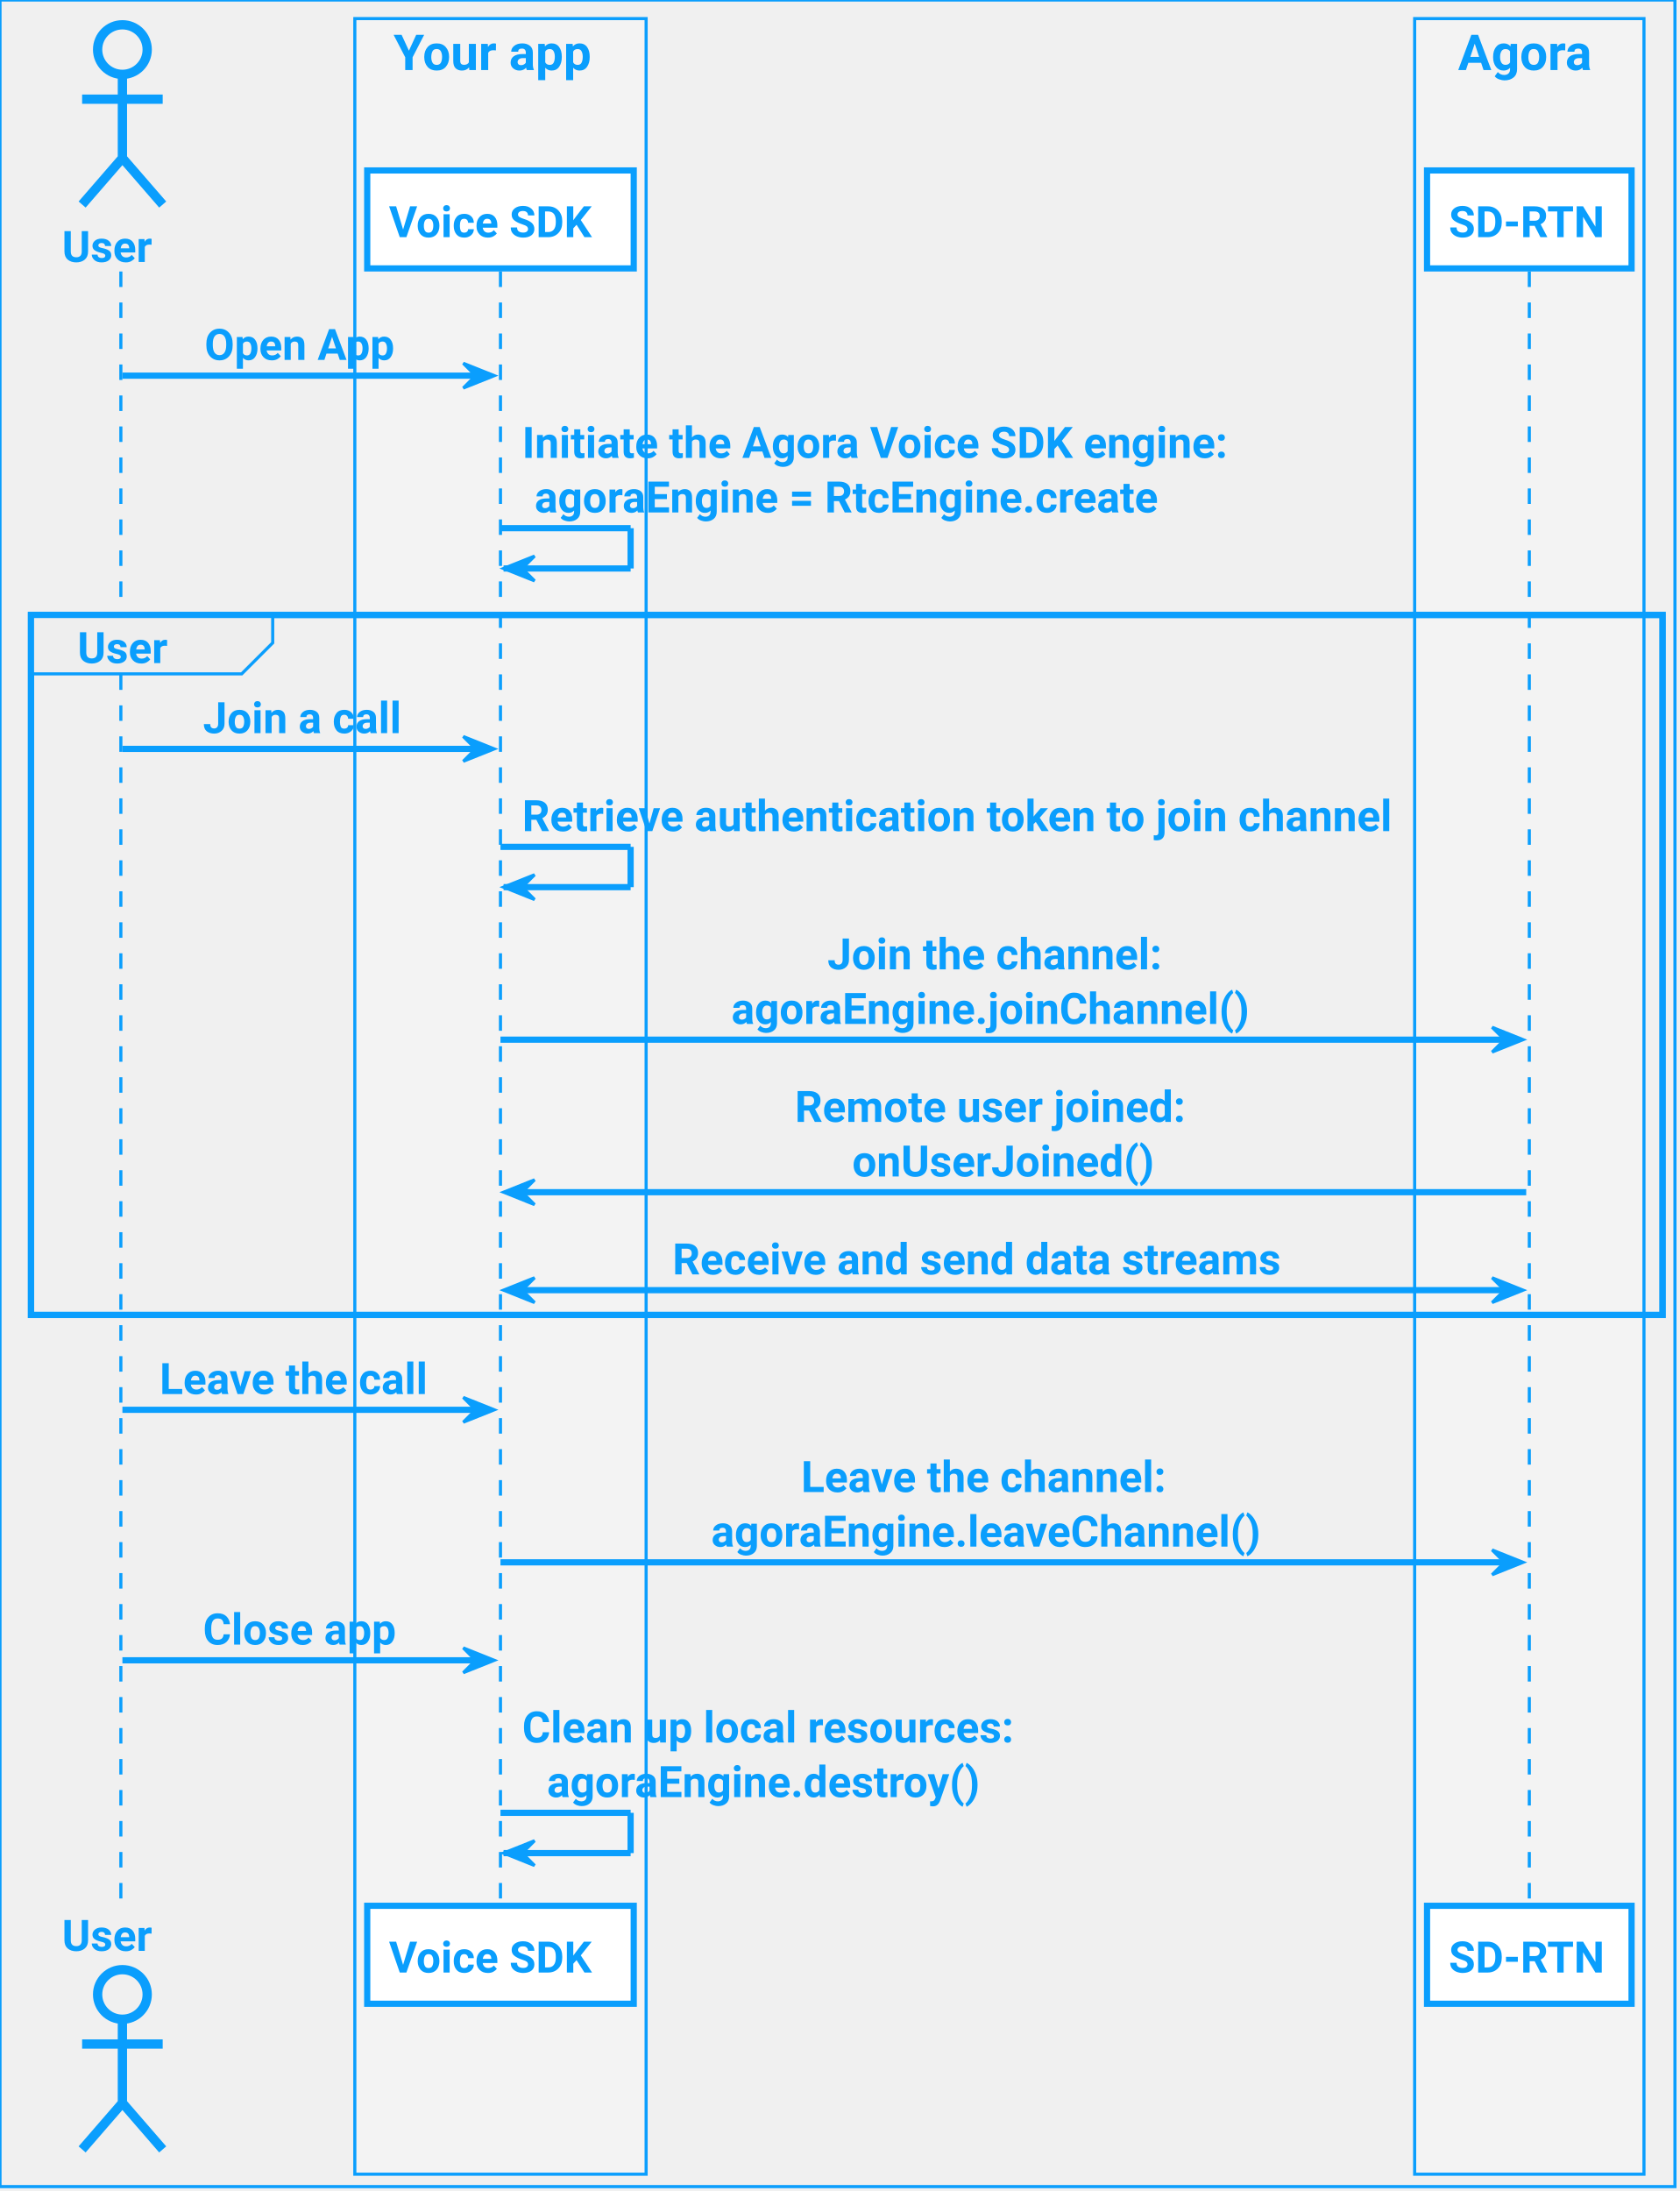
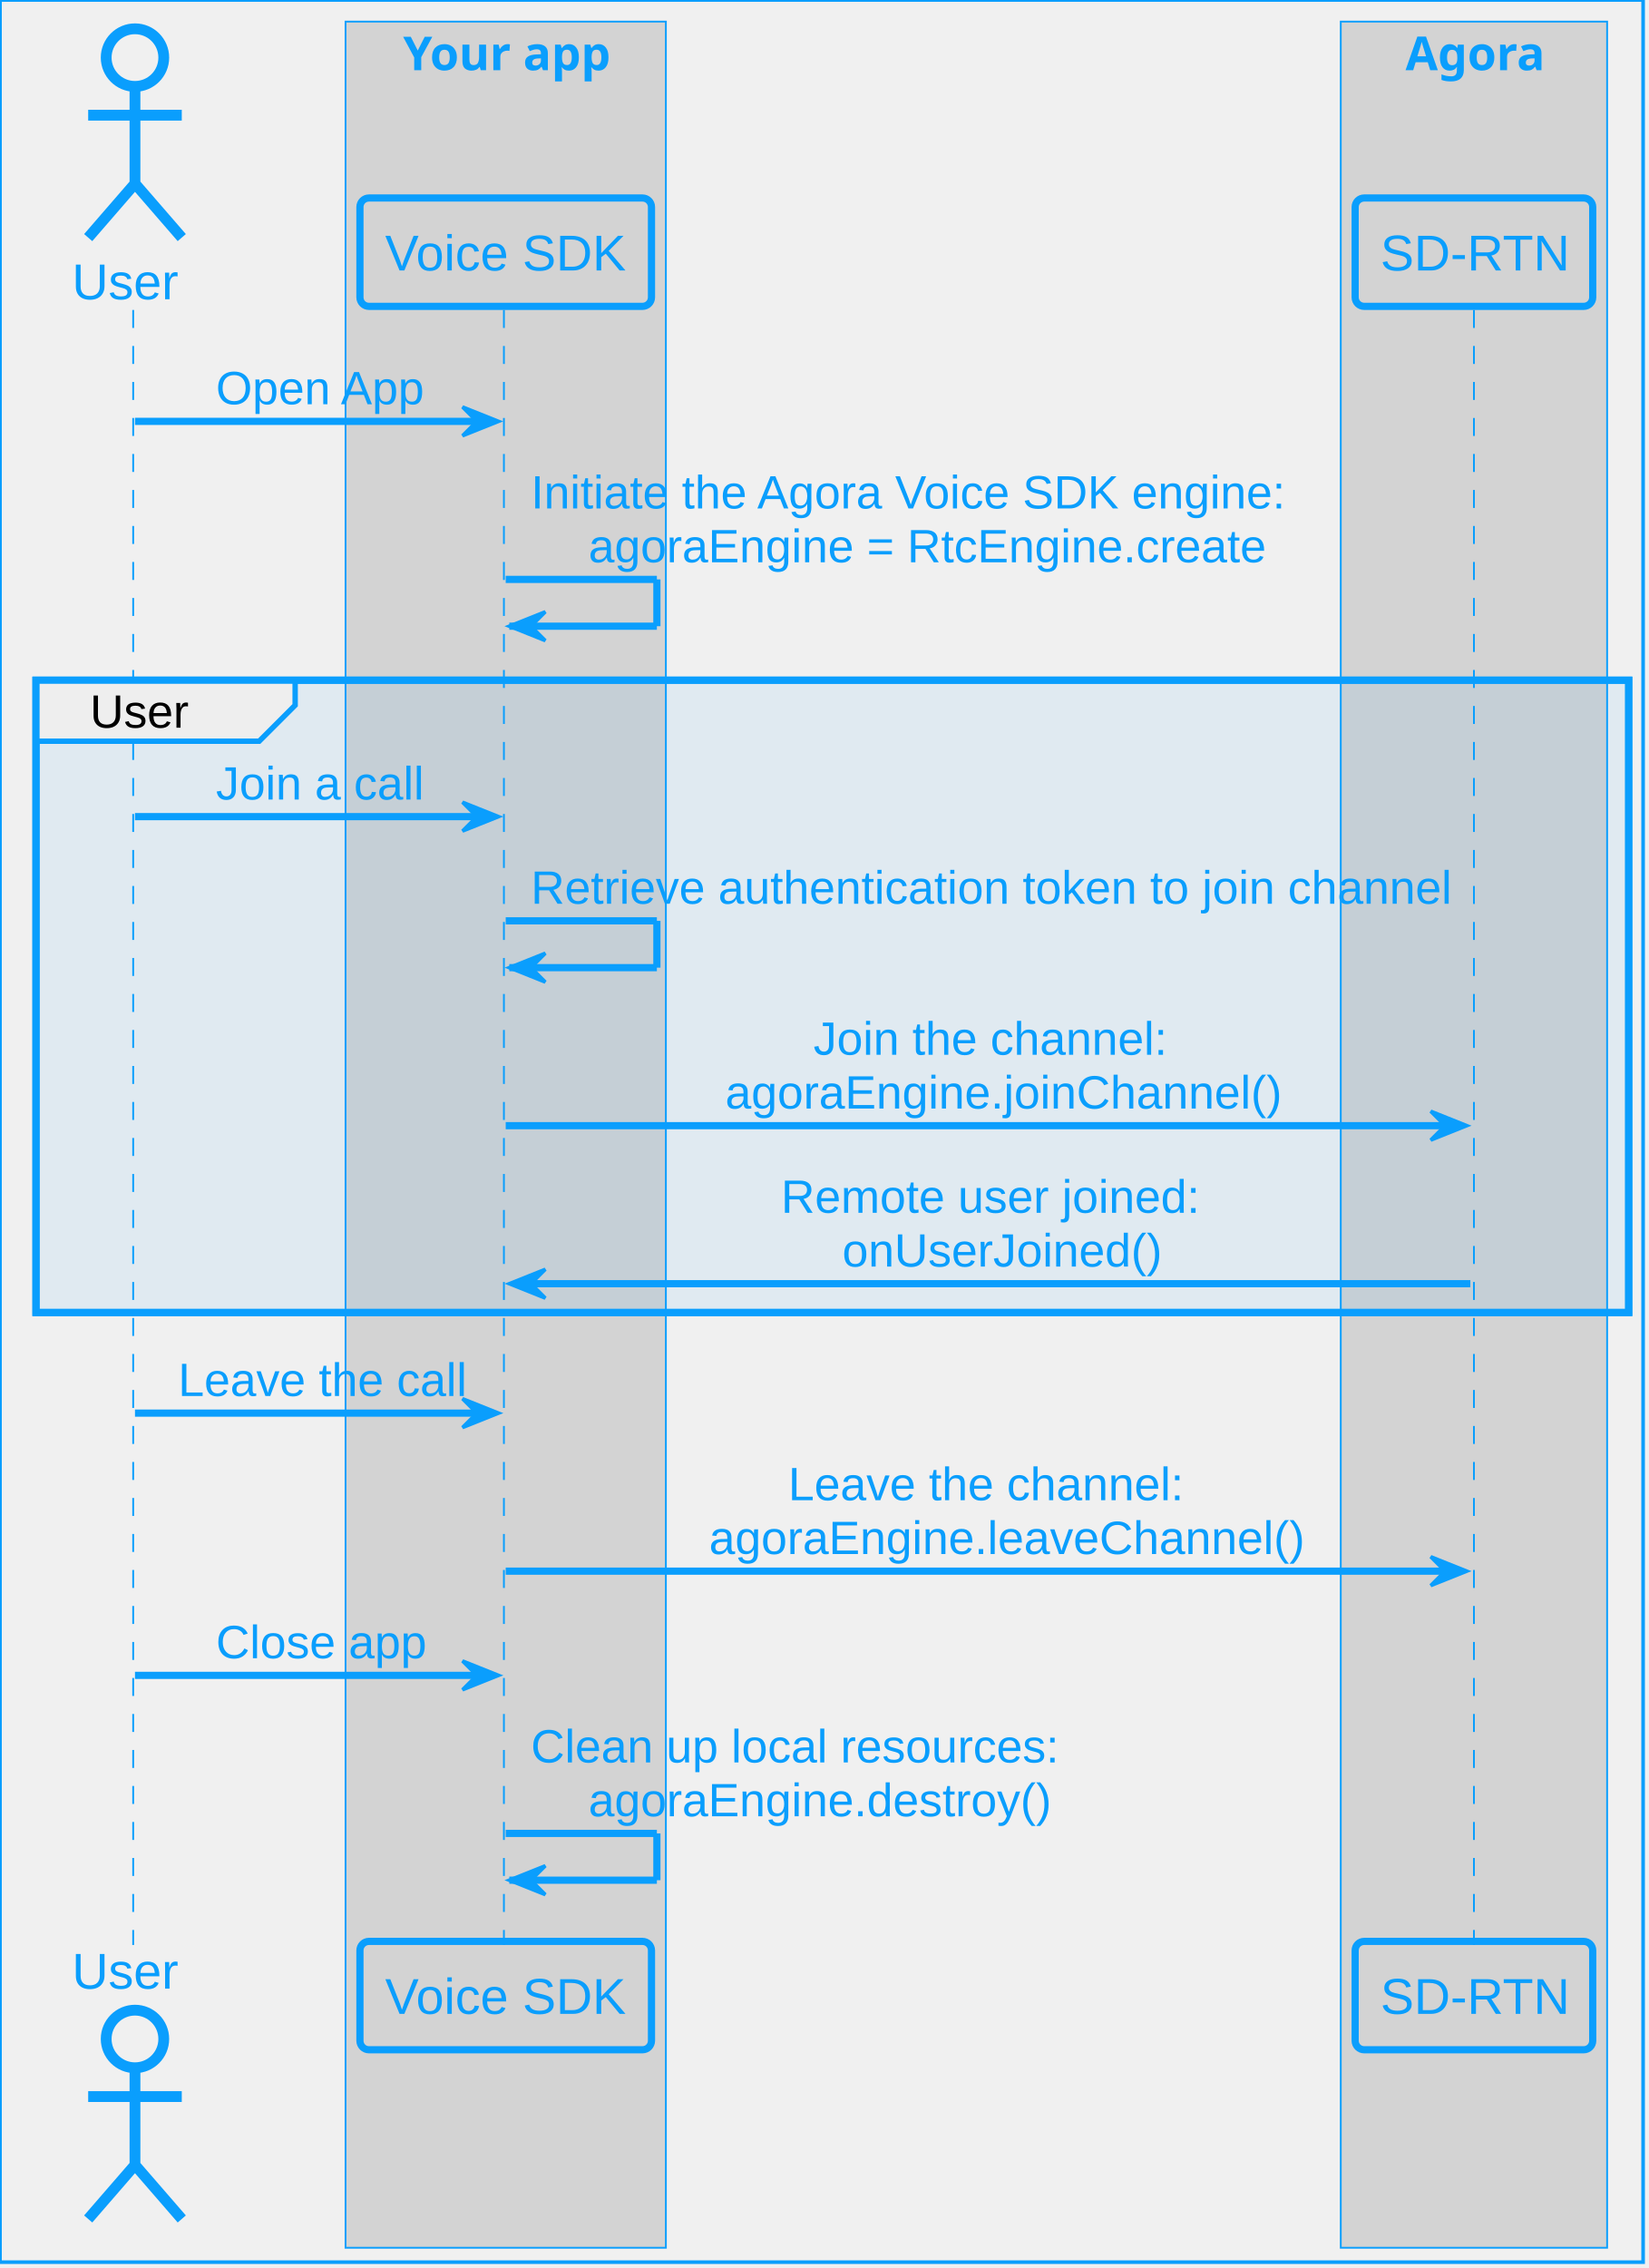
- <svg xmlns="http://www.w3.org/2000/svg" contentScriptType="application/ecmascript" contentStyleType="text/css" height="707px" preserveAspectRatio="none" style="width:542px;height:707px;background:#00000000;" version="1.1" viewBox="0 0 542 707" width="542px" zoomAndPan="magnify">
+ <svg xmlns="http://www.w3.org/2000/svg" contentStyleType="text/css" height="630px" preserveAspectRatio="none" style="width:458px;height:630px;" version="1.1" viewBox="0 0 458 630" width="458px" zoomAndPan="magnify">
  <defs />
  <g>
-     <rect fill="none" height="705.578" style="stroke:#0A9EFD;stroke-width:1.0;" width="540.5" x="0" y="0" />
-     <rect fill="#F3F3F3" height="695.578" style="stroke:#0A9EFD;stroke-width:1.0;" width="94" x="114.5" y="6" />
-     <text fill="#0A9EFD" font-family="Roboto" font-size="16" font-weight="bold" lengthAdjust="spacing" textLength="69" x="127" y="22.609">Your app</text>
-     <rect fill="#F3F3F3" height="695.578" style="stroke:#0A9EFD;stroke-width:1.0;" width="74" x="456.5" y="6" />
-     <text fill="#0A9EFD" font-family="Roboto" font-size="16" font-weight="bold" lengthAdjust="spacing" textLength="46" x="470.5" y="22.609">Agora</text>
-     <rect height="225.875" style="stroke:#0A9EFD;stroke-width:2.0;fill:none;" width="526.5" x="10" y="198.438" />
-     <line style="stroke:#0A9EFD;stroke-width:1.0;fill:none;stroke-dasharray:5.0,5.0;" x1="39" x2="39" y1="87.609" y2="615.969" />
-     <line style="stroke:#0A9EFD;stroke-width:1.0;fill:none;stroke-dasharray:5.0,5.0;" x1="161.5" x2="161.5" y1="87.609" y2="615.969" />
-     <line style="stroke:#0A9EFD;stroke-width:1.0;fill:none;stroke-dasharray:5.0,5.0;" x1="493.5" x2="493.5" y1="87.609" y2="615.969" />
-     <text fill="#0A9EFD" font-family="Roboto" font-size="14" font-weight="bold" lengthAdjust="spacing" textLength="33" x="20" y="84.533">User</text>
-     <ellipse cx="39.5" cy="16" rx="8" ry="8" style="stroke:#0A9EFD;stroke-width:3.0;fill:none;" />
-     <path d="M39.5,24 L39.5,51 M26.5,32 L52.5,32 M39.5,51 L26.5,66 M39.5,51 L52.5,66 " fill="none" style="stroke:#0A9EFD;stroke-width:3.0;" />
-     <text fill="#0A9EFD" font-family="Roboto" font-size="14" font-weight="bold" lengthAdjust="spacing" textLength="33" x="20" y="629.502">User</text>
-     <ellipse cx="39.5" cy="643.578" rx="8" ry="8" style="stroke:#0A9EFD;stroke-width:3.0;fill:none;" />
-     <path d="M39.5,651.578 L39.5,678.578 M26.5,659.578 L52.5,659.578 M39.5,678.578 L26.5,693.578 M39.5,678.578 L52.5,693.578 " fill="none" style="stroke:#0A9EFD;stroke-width:3.0;" />
-     <rect fill="#FFFFFF" height="31.609" style="stroke:#0A9EFD;stroke-width:2.0;" width="86" x="118.5" y="55" />
-     <text fill="#0A9EFD" font-family="Roboto" font-size="14" font-weight="bold" lengthAdjust="spacing" textLength="72" x="125.5" y="76.533">Voice SDK</text>
-     <rect fill="#FFFFFF" height="31.609" style="stroke:#0A9EFD;stroke-width:2.0;" width="86" x="118.5" y="614.969" />
-     <text fill="#0A9EFD" font-family="Roboto" font-size="14" font-weight="bold" lengthAdjust="spacing" textLength="72" x="125.5" y="636.502">Voice SDK</text>
-     <rect fill="#FFFFFF" height="31.609" style="stroke:#0A9EFD;stroke-width:2.0;" width="66" x="460.5" y="55" />
-     <text fill="#0A9EFD" font-family="Roboto" font-size="14" font-weight="bold" lengthAdjust="spacing" textLength="52" x="467.5" y="76.533">SD-RTN</text>
-     <rect fill="#FFFFFF" height="31.609" style="stroke:#0A9EFD;stroke-width:2.0;" width="66" x="460.5" y="614.969" />
-     <text fill="#0A9EFD" font-family="Roboto" font-size="14" font-weight="bold" lengthAdjust="spacing" textLength="52" x="467.5" y="636.502">SD-RTN</text>
-     <polygon fill="#0A9EFD" points="149.5,117.219,159.5,121.219,149.5,125.219,153.5,121.219" style="stroke:#0A9EFD;stroke-width:1.0;" />
-     <line style="stroke:#0A9EFD;stroke-width:2.0;" x1="39.5" x2="155.5" y1="121.219" y2="121.219" />
-     <text fill="#0A9EFD" font-family="Roboto" font-size="14" font-weight="bold" lengthAdjust="spacing" textLength="69" x="66" y="116.143">Open App</text>
-     <line style="stroke:#0A9EFD;stroke-width:2.0;" x1="161.5" x2="203.5" y1="170.438" y2="170.438" />
-     <line style="stroke:#0A9EFD;stroke-width:2.0;" x1="203.5" x2="203.5" y1="170.438" y2="183.438" />
-     <line style="stroke:#0A9EFD;stroke-width:2.0;" x1="162.5" x2="203.5" y1="183.438" y2="183.438" />
-     <polygon fill="#0A9EFD" points="172.5,179.438,162.5,183.438,172.5,187.438,168.5,183.438" style="stroke:#0A9EFD;stroke-width:1.0;" />
-     <text fill="#0A9EFD" font-family="Roboto" font-size="14" font-weight="bold" lengthAdjust="spacing" textLength="253" x="168.5" y="147.752">Initiate the Agora Voice SDK engine:</text>
-     <text fill="#0A9EFD" font-family="Roboto" font-size="14" font-weight="bold" lengthAdjust="spacing" textLength="226" x="172.5" y="165.361">agoraEngine = RtcEngine.create</text>
-     <path d="M10,198.438 L88,198.438 L88,207.438 L78,217.438 L10,217.438 L10,198.438 " fill="#EEEEEE" style="stroke:#0A9EFD;stroke-width:1.0;" />
-     <rect fill="none" height="225.875" style="stroke:#0A9EFD;stroke-width:2.0;" width="526.5" x="10" y="198.438" />
-     <text fill="#0A9EFD" font-family="Roboto" font-size="14" font-weight="bold" lengthAdjust="spacing" textLength="33" x="25" y="213.971">User</text>
-     <polygon fill="#0A9EFD" points="149.5,237.656,159.5,241.656,149.5,245.656,153.5,241.656" style="stroke:#0A9EFD;stroke-width:1.0;" />
-     <line style="stroke:#0A9EFD;stroke-width:2.0;" x1="39.5" x2="155.5" y1="241.656" y2="241.656" />
-     <text fill="#0A9EFD" font-family="Roboto" font-size="14" font-weight="bold" lengthAdjust="spacing" textLength="70" x="65.5" y="236.58">Join a call</text>
-     <line style="stroke:#0A9EFD;stroke-width:2.0;" x1="161.5" x2="203.5" y1="273.266" y2="273.266" />
-     <line style="stroke:#0A9EFD;stroke-width:2.0;" x1="203.5" x2="203.5" y1="273.266" y2="286.266" />
-     <line style="stroke:#0A9EFD;stroke-width:2.0;" x1="162.5" x2="203.5" y1="286.266" y2="286.266" />
-     <polygon fill="#0A9EFD" points="172.5,282.266,162.5,286.266,172.5,290.266,168.5,286.266" style="stroke:#0A9EFD;stroke-width:1.0;" />
-     <text fill="#0A9EFD" font-family="Roboto" font-size="14" font-weight="bold" lengthAdjust="spacing" textLength="318" x="168.5" y="268.19">Retrieve authentication token to join channel</text>
-     <polygon fill="#0A9EFD" points="481.5,331.484,491.5,335.484,481.5,339.484,485.5,335.484" style="stroke:#0A9EFD;stroke-width:1.0;" />
-     <line style="stroke:#0A9EFD;stroke-width:2.0;" x1="161.5" x2="487.5" y1="335.484" y2="335.484" />
-     <text fill="#0A9EFD" font-family="Roboto" font-size="14" font-weight="bold" lengthAdjust="spacing" textLength="121" x="267" y="312.799">Join the channel:</text>
-     <text fill="#0A9EFD" font-family="Roboto" font-size="14" font-weight="bold" lengthAdjust="spacing" textLength="187" x="236" y="330.408">agoraEngine.joinChannel()</text>
-     <polygon fill="#0A9EFD" points="172.5,380.703,162.5,384.703,172.5,388.703,168.5,384.703" style="stroke:#0A9EFD;stroke-width:1.0;" />
-     <line style="stroke:#0A9EFD;stroke-width:2.0;" x1="166.5" x2="492.5" y1="384.703" y2="384.703" />
-     <text fill="#0A9EFD" font-family="Roboto" font-size="14" font-weight="bold" lengthAdjust="spacing" textLength="142" x="256.5" y="362.018">Remote user joined:</text>
-     <text fill="#0A9EFD" font-family="Roboto" font-size="14" font-weight="bold" lengthAdjust="spacing" textLength="109" x="275" y="379.627">onUserJoined()</text>
-     <polygon fill="#0A9EFD" points="172.5,412.312,162.5,416.312,172.5,420.312,168.5,416.312" style="stroke:#0A9EFD;stroke-width:1.0;" />
-     <polygon fill="#0A9EFD" points="481.5,412.312,491.5,416.312,481.5,420.312,485.5,416.312" style="stroke:#0A9EFD;stroke-width:1.0;" />
-     <line style="stroke:#0A9EFD;stroke-width:2.0;" x1="166.5" x2="487.5" y1="416.312" y2="416.312" />
-     <text fill="#0A9EFD" font-family="Roboto" font-size="14" font-weight="bold" lengthAdjust="spacing" textLength="221" x="217" y="411.236">Receive and send data streams</text>
-     <polygon fill="#0A9EFD" points="149.5,450.922,159.5,454.922,149.5,458.922,153.5,454.922" style="stroke:#0A9EFD;stroke-width:1.0;" />
-     <line style="stroke:#0A9EFD;stroke-width:2.0;" x1="39.5" x2="155.5" y1="454.922" y2="454.922" />
-     <text fill="#0A9EFD" font-family="Roboto" font-size="14" font-weight="bold" lengthAdjust="spacing" textLength="98" x="51.5" y="449.846">Leave the call</text>
-     <polygon fill="#0A9EFD" points="481.5,500.141,491.5,504.141,481.5,508.141,485.5,504.141" style="stroke:#0A9EFD;stroke-width:1.0;" />
-     <line style="stroke:#0A9EFD;stroke-width:2.0;" x1="161.5" x2="487.5" y1="504.141" y2="504.141" />
-     <text fill="#0A9EFD" font-family="Roboto" font-size="14" font-weight="bold" lengthAdjust="spacing" textLength="134" x="258.5" y="481.455">Leave the channel:</text>
-     <text fill="#0A9EFD" font-family="Roboto" font-size="14" font-weight="bold" lengthAdjust="spacing" textLength="200" x="229.5" y="499.065">agoraEngine.leaveChannel()</text>
-     <polygon fill="#0A9EFD" points="149.5,531.75,159.5,535.75,149.5,539.75,153.5,535.75" style="stroke:#0A9EFD;stroke-width:1.0;" />
-     <line style="stroke:#0A9EFD;stroke-width:2.0;" x1="39.5" x2="155.5" y1="535.75" y2="535.75" />
-     <text fill="#0A9EFD" font-family="Roboto" font-size="14" font-weight="bold" lengthAdjust="spacing" textLength="70" x="65.5" y="530.674">Close app</text>
-     <line style="stroke:#0A9EFD;stroke-width:2.0;" x1="161.5" x2="203.5" y1="584.969" y2="584.969" />
-     <line style="stroke:#0A9EFD;stroke-width:2.0;" x1="203.5" x2="203.5" y1="584.969" y2="597.969" />
-     <line style="stroke:#0A9EFD;stroke-width:2.0;" x1="162.5" x2="203.5" y1="597.969" y2="597.969" />
-     <polygon fill="#0A9EFD" points="172.5,593.969,162.5,597.969,172.5,601.969,168.5,597.969" style="stroke:#0A9EFD;stroke-width:1.0;" />
-     <text fill="#0A9EFD" font-family="Roboto" font-size="14" font-weight="bold" lengthAdjust="spacing" textLength="179" x="168.5" y="562.283">Clean up local resources:</text>
-     <text fill="#0A9EFD" font-family="Roboto" font-size="14" font-weight="bold" lengthAdjust="spacing" textLength="156" x="176.5" y="579.893">agoraEngine.destroy()</text>
+     <rect fill="none" height="628.377" style="stroke:#0A9EFD;stroke-width:1.0;" width="456.5" x="0" y="0" />
+     <rect fill="#999999" fill-opacity="0.333" height="618.377" style="stroke:#0A9EFD;stroke-width:0.5;" width="89" x="96" y="6" />
+     <text fill="#0A9EFD" font-family="sans-serif" font-size="13" font-weight="bold" lengthAdjust="spacing" textLength="57" x="112" y="19.495">Your app</text>
+     <rect fill="#999999" fill-opacity="0.333" height="618.377" style="stroke:#0A9EFD;stroke-width:0.5;" width="74" x="372.5" y="6" />
+     <text fill="#0A9EFD" font-family="sans-serif" font-size="13" font-weight="bold" lengthAdjust="spacing" textLength="38" x="390.5" y="19.495">Agora</text>
+     <rect fill="#0A9EFD" fill-opacity="0.067" height="175.641" style="stroke:#0A9EFD;stroke-width:2.0;" width="442.5" x="10" y="188.945" />
+     <line style="stroke:#0A9EFD;stroke-width:0.5;stroke-dasharray:5.0,5.0;" x1="37" x2="37" y1="86.099" y2="540.278" />
+     <line style="stroke:#0A9EFD;stroke-width:0.5;stroke-dasharray:5.0,5.0;" x1="140" x2="140" y1="86.099" y2="540.278" />
+     <line style="stroke:#0A9EFD;stroke-width:0.5;stroke-dasharray:5.0,5.0;" x1="409.5" x2="409.5" y1="86.099" y2="540.278" />
+     <text fill="#0A9EFD" font-family="Arial" font-size="14" lengthAdjust="spacing" textLength="29" x="20" y="83.132">User</text>
+     <ellipse cx="37.5" cy="16" fill="none" rx="8" ry="8" style="stroke:#0A9EFD;stroke-width:3.0;" />
+     <path d="M37.5,24 L37.5,51 M24.5,32 L50.5,32 M37.5,51 L24.5,66 M37.5,51 L50.5,66 " fill="none" style="stroke:#0A9EFD;stroke-width:3.0;" />
+     <text fill="#0A9EFD" font-family="Arial" font-size="14" lengthAdjust="spacing" textLength="29" x="20" y="552.41">User</text>
+     <ellipse cx="37.5" cy="566.377" fill="none" rx="8" ry="8" style="stroke:#0A9EFD;stroke-width:3.0;" />
+     <path d="M37.5,574.377 L37.5,601.377 M24.5,582.377 L50.5,582.377 M37.5,601.377 L24.5,616.377 M37.5,601.377 L50.5,616.377 " fill="none" style="stroke:#0A9EFD;stroke-width:3.0;" />
+     <rect fill="none" height="30.099" rx="2.5" ry="2.5" style="stroke:#0A9EFD;stroke-width:2.0;" width="81" x="100" y="55" />
+     <text fill="#0A9EFD" font-family="Arial" font-size="14" lengthAdjust="spacing" textLength="67" x="107" y="75.132">Voice SDK</text>
+     <rect fill="none" height="30.099" rx="2.5" ry="2.5" style="stroke:#0A9EFD;stroke-width:2.0;" width="81" x="100" y="539.278" />
+     <text fill="#0A9EFD" font-family="Arial" font-size="14" lengthAdjust="spacing" textLength="67" x="107" y="559.41">Voice SDK</text>
+     <rect fill="none" height="30.099" rx="2.5" ry="2.5" style="stroke:#0A9EFD;stroke-width:2.0;" width="66" x="376.5" y="55" />
+     <text fill="#0A9EFD" font-family="Arial" font-size="14" lengthAdjust="spacing" textLength="52" x="383.5" y="75.132">SD-RTN</text>
+     <rect fill="none" height="30.099" rx="2.5" ry="2.5" style="stroke:#0A9EFD;stroke-width:2.0;" width="66" x="376.5" y="539.278" />
+     <text fill="#0A9EFD" font-family="Arial" font-size="14" lengthAdjust="spacing" textLength="52" x="383.5" y="559.41">SD-RTN</text>
+     <polygon fill="#0A9EFD" points="128.5,113.047,138.5,117.047,128.5,121.047,132.5,117.047" style="stroke:#0A9EFD;stroke-width:1.0;" />
+     <line style="stroke:#0A9EFD;stroke-width:2.0;" x1="37.5" x2="134.5" y1="117.047" y2="117.047" />
+     <text fill="#0A9EFD" font-family="Arial" font-size="13" lengthAdjust="spacing" textLength="58" x="60" y="112.293">Open App</text>
+     <line style="stroke:#0A9EFD;stroke-width:2.0;" x1="140.5" x2="182.5" y1="160.945" y2="160.945" />
+     <line style="stroke:#0A9EFD;stroke-width:2.0;" x1="182.5" x2="182.5" y1="160.945" y2="173.945" />
+     <line style="stroke:#0A9EFD;stroke-width:2.0;" x1="141.5" x2="182.5" y1="173.945" y2="173.945" />
+     <polygon fill="#0A9EFD" points="151.5,169.945,141.5,173.945,151.5,177.945,147.5,173.945" style="stroke:#0A9EFD;stroke-width:1.0;" />
+     <text fill="#0A9EFD" font-family="Arial" font-size="13" lengthAdjust="spacing" textLength="212" x="147.5" y="141.241">Initiate the Agora Voice SDK engine:</text>
+     <text fill="#0A9EFD" font-family="Arial" font-size="13" lengthAdjust="spacing" textLength="188" x="163.5" y="156.19">agoraEngine = RtcEngine.create</text>
+     <path d="M10,188.945 L82,188.945 L82,195.894 L72,205.894 L10,205.894 L10,188.945 " fill="#EEEEEE" style="stroke:#0A9EFD;stroke-width:1.5;" />
+     <rect fill="none" height="175.641" style="stroke:#0A9EFD;stroke-width:2.0;" width="442.5" x="10" y="188.945" />
+     <text fill="#000000" font-family="Arial" font-size="13" lengthAdjust="spacing" textLength="27" x="25" y="202.139">User</text>
+     <polygon fill="#0A9EFD" points="128.5,222.842,138.5,226.842,128.5,230.842,132.5,226.842" style="stroke:#0A9EFD;stroke-width:1.0;" />
+     <line style="stroke:#0A9EFD;stroke-width:2.0;" x1="37.5" x2="134.5" y1="226.842" y2="226.842" />
+     <text fill="#0A9EFD" font-family="Arial" font-size="13" lengthAdjust="spacing" textLength="58" x="60" y="222.087">Join a call</text>
+     <line style="stroke:#0A9EFD;stroke-width:2.0;" x1="140.5" x2="182.5" y1="255.791" y2="255.791" />
+     <line style="stroke:#0A9EFD;stroke-width:2.0;" x1="182.5" x2="182.5" y1="255.791" y2="268.791" />
+     <line style="stroke:#0A9EFD;stroke-width:2.0;" x1="141.5" x2="182.5" y1="268.791" y2="268.791" />
+     <polygon fill="#0A9EFD" points="151.5,264.791,141.5,268.791,151.5,272.791,147.5,268.791" style="stroke:#0A9EFD;stroke-width:1.0;" />
+     <text fill="#0A9EFD" font-family="Arial" font-size="13" lengthAdjust="spacing" textLength="255" x="147.5" y="251.036">Retrieve authentication token to join channel</text>
+     <polygon fill="#0A9EFD" points="397.5,308.688,407.5,312.688,397.5,316.688,401.5,312.688" style="stroke:#0A9EFD;stroke-width:1.0;" />
+     <line style="stroke:#0A9EFD;stroke-width:2.0;" x1="140.5" x2="403.5" y1="312.688" y2="312.688" />
+     <text fill="#0A9EFD" font-family="Arial" font-size="13" lengthAdjust="spacing" textLength="98" x="226" y="292.985">Join the channel:</text>
+     <text fill="#0A9EFD" font-family="Arial" font-size="13" lengthAdjust="spacing" textLength="151" x="201.5" y="307.934">agoraEngine.joinChannel()</text>
+     <polygon fill="#0A9EFD" points="151.5,352.586,141.5,356.586,151.5,360.586,147.5,356.586" style="stroke:#0A9EFD;stroke-width:1.0;" />
+     <line style="stroke:#0A9EFD;stroke-width:2.0;" x1="145.5" x2="408.5" y1="356.586" y2="356.586" />
+     <text fill="#0A9EFD" font-family="Arial" font-size="13" lengthAdjust="spacing" textLength="116" x="217" y="336.882">Remote user joined:</text>
+     <text fill="#0A9EFD" font-family="Arial" font-size="13" lengthAdjust="spacing" textLength="86" x="234" y="351.831">onUserJoined()</text>
+     <polygon fill="#0A9EFD" points="128.5,388.535,138.5,392.535,128.5,396.535,132.5,392.535" style="stroke:#0A9EFD;stroke-width:1.0;" />
+     <line style="stroke:#0A9EFD;stroke-width:2.0;" x1="37.5" x2="134.5" y1="392.535" y2="392.535" />
+     <text fill="#0A9EFD" font-family="Arial" font-size="13" lengthAdjust="spacing" textLength="79" x="49.5" y="387.78">Leave the call</text>
+     <polygon fill="#0A9EFD" points="397.5,432.432,407.5,436.432,397.5,440.432,401.5,436.432" style="stroke:#0A9EFD;stroke-width:1.0;" />
+     <line style="stroke:#0A9EFD;stroke-width:2.0;" x1="140.5" x2="403.5" y1="436.432" y2="436.432" />
+     <text fill="#0A9EFD" font-family="Arial" font-size="13" lengthAdjust="spacing" textLength="108" x="219" y="416.728">Leave the channel:</text>
+     <text fill="#0A9EFD" font-family="Arial" font-size="13" lengthAdjust="spacing" textLength="160" x="197" y="431.677">agoraEngine.leaveChannel()</text>
+     <polygon fill="#0A9EFD" points="128.5,461.381,138.5,465.381,128.5,469.381,132.5,465.381" style="stroke:#0A9EFD;stroke-width:1.0;" />
+     <line style="stroke:#0A9EFD;stroke-width:2.0;" x1="37.5" x2="134.5" y1="465.381" y2="465.381" />
+     <text fill="#0A9EFD" font-family="Arial" font-size="13" lengthAdjust="spacing" textLength="58" x="60" y="460.626">Close app</text>
+     <line style="stroke:#0A9EFD;stroke-width:2.0;" x1="140.5" x2="182.5" y1="509.278" y2="509.278" />
+     <line style="stroke:#0A9EFD;stroke-width:2.0;" x1="182.5" x2="182.5" y1="509.278" y2="522.278" />
+     <line style="stroke:#0A9EFD;stroke-width:2.0;" x1="141.5" x2="182.5" y1="522.278" y2="522.278" />
+     <polygon fill="#0A9EFD" points="151.5,518.278,141.5,522.278,151.5,526.278,147.5,522.278" style="stroke:#0A9EFD;stroke-width:1.0;" />
+     <text fill="#0A9EFD" font-family="Arial" font-size="13" lengthAdjust="spacing" textLength="147" x="147.5" y="489.575">Clean up local resources:</text>
+     <text fill="#0A9EFD" font-family="Arial" font-size="13" lengthAdjust="spacing" textLength="127" x="163.5" y="504.523">agoraEngine.destroy()</text>
  </g>
</svg>
